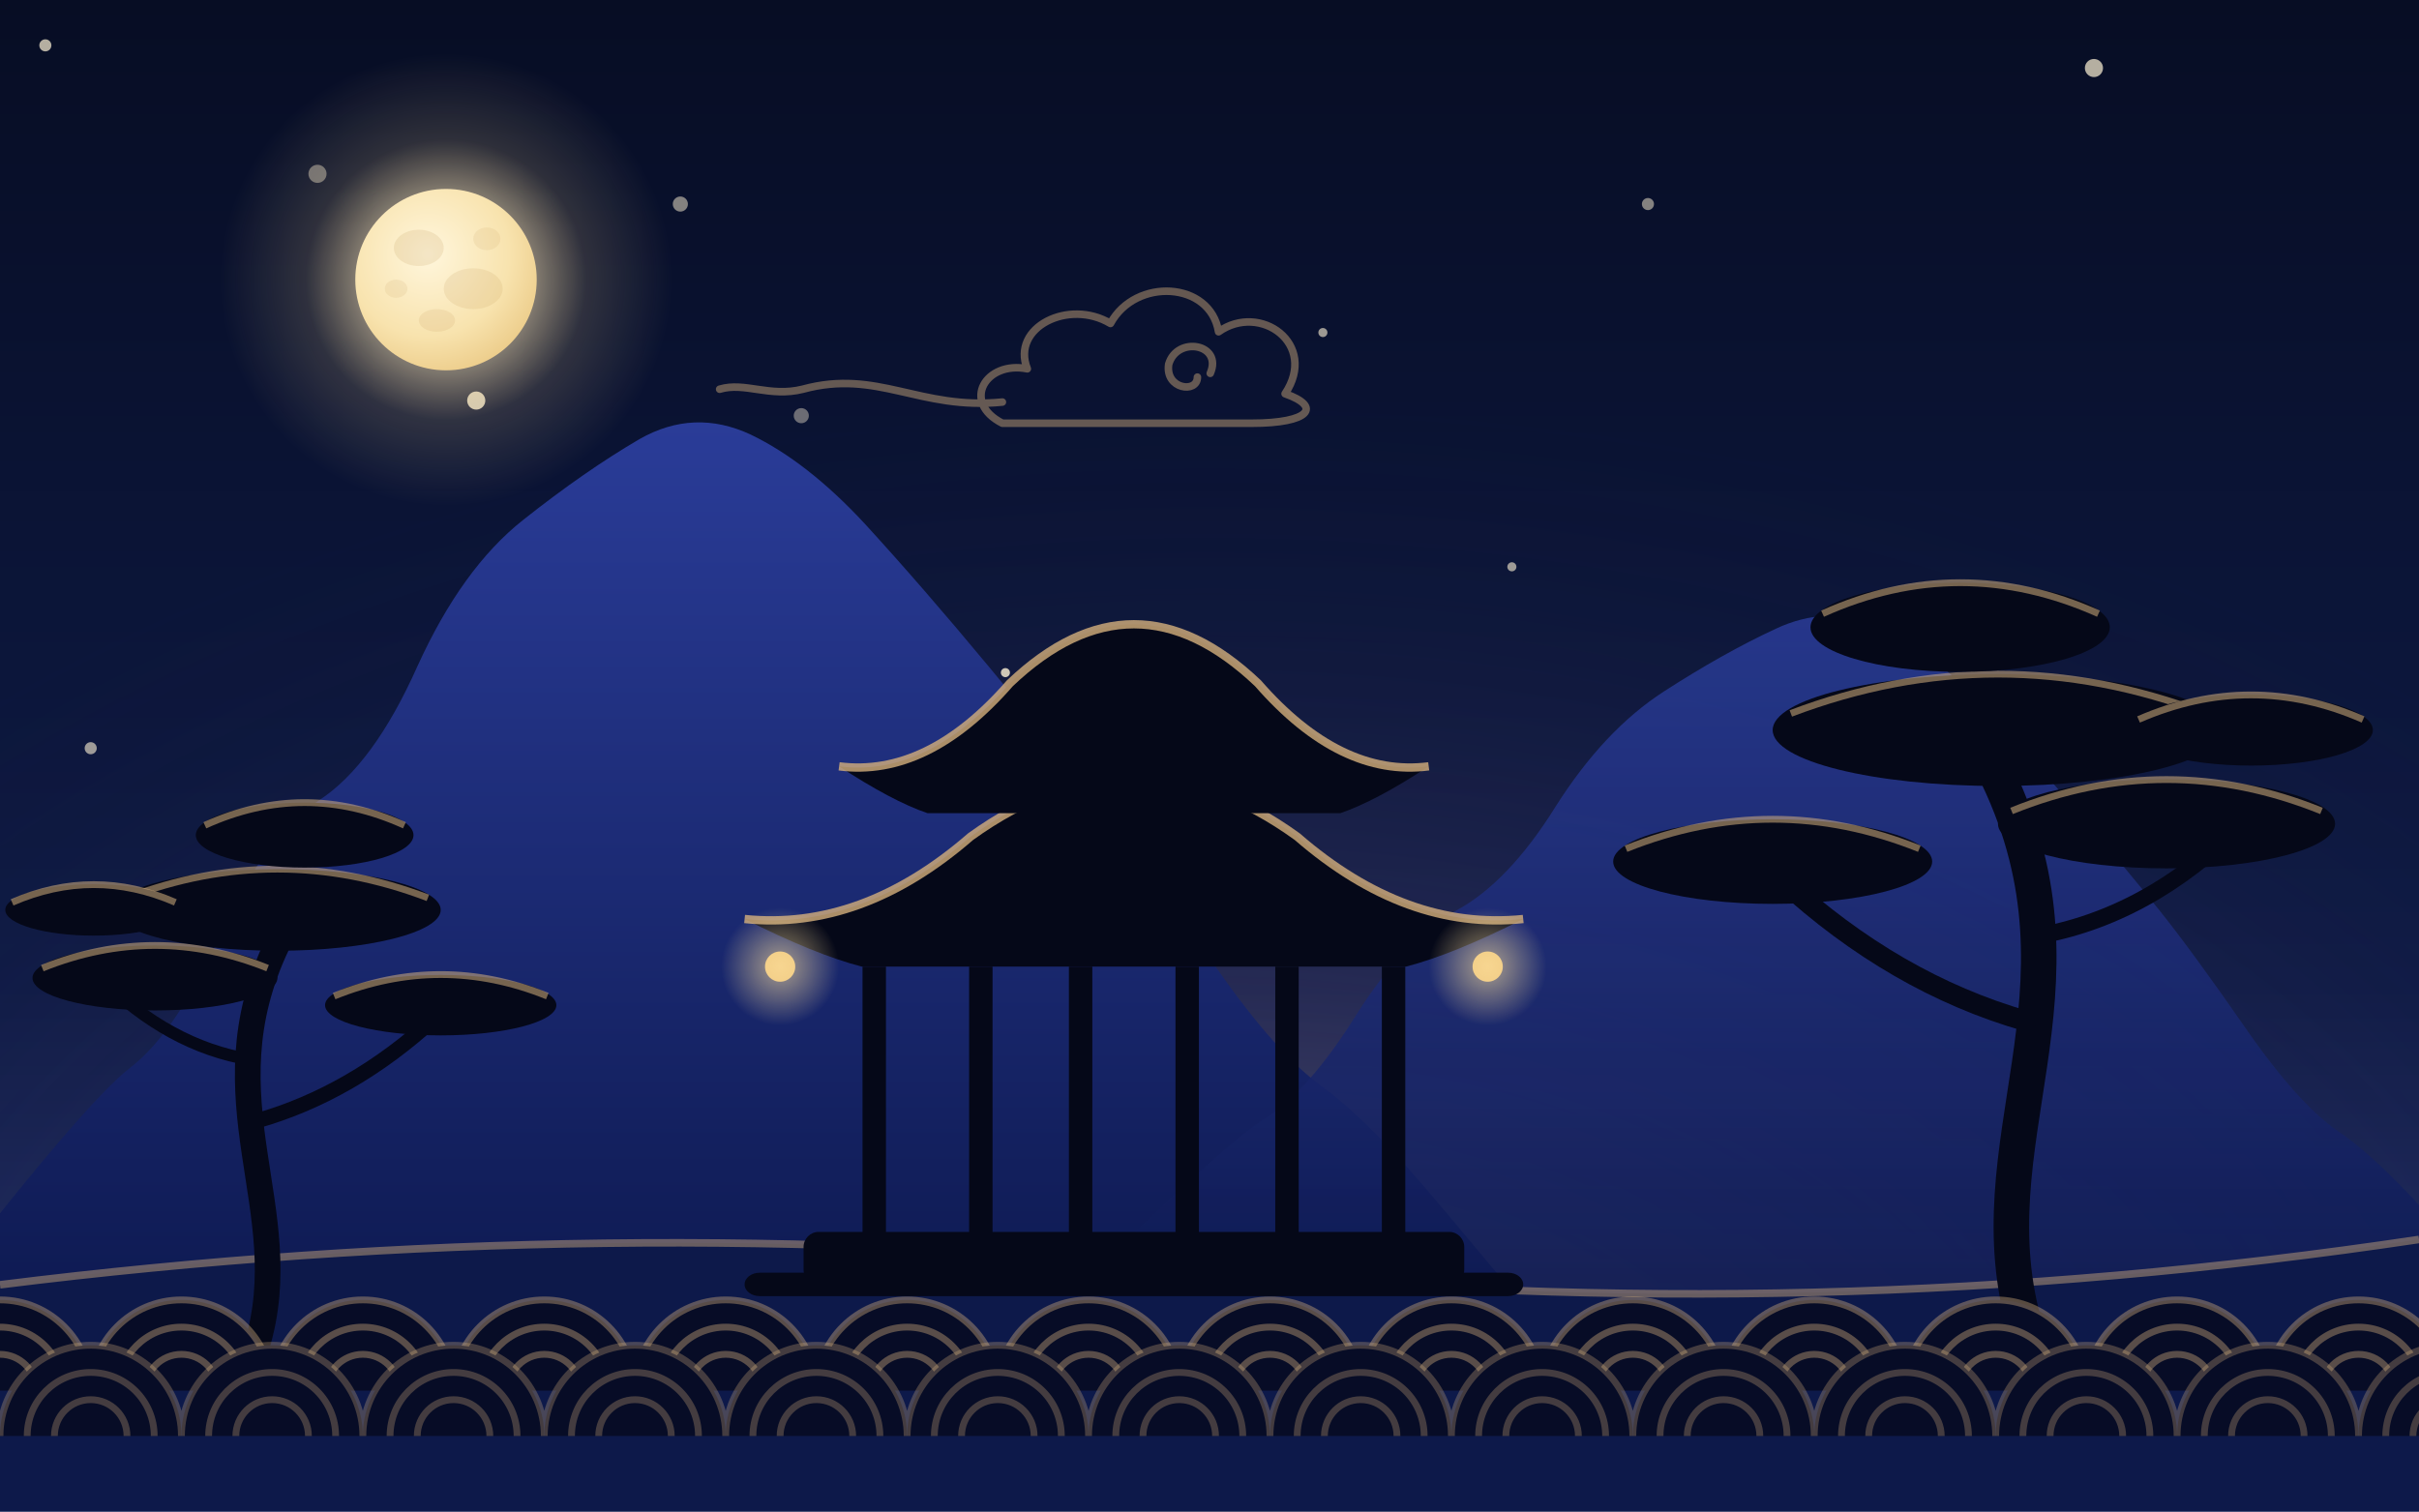
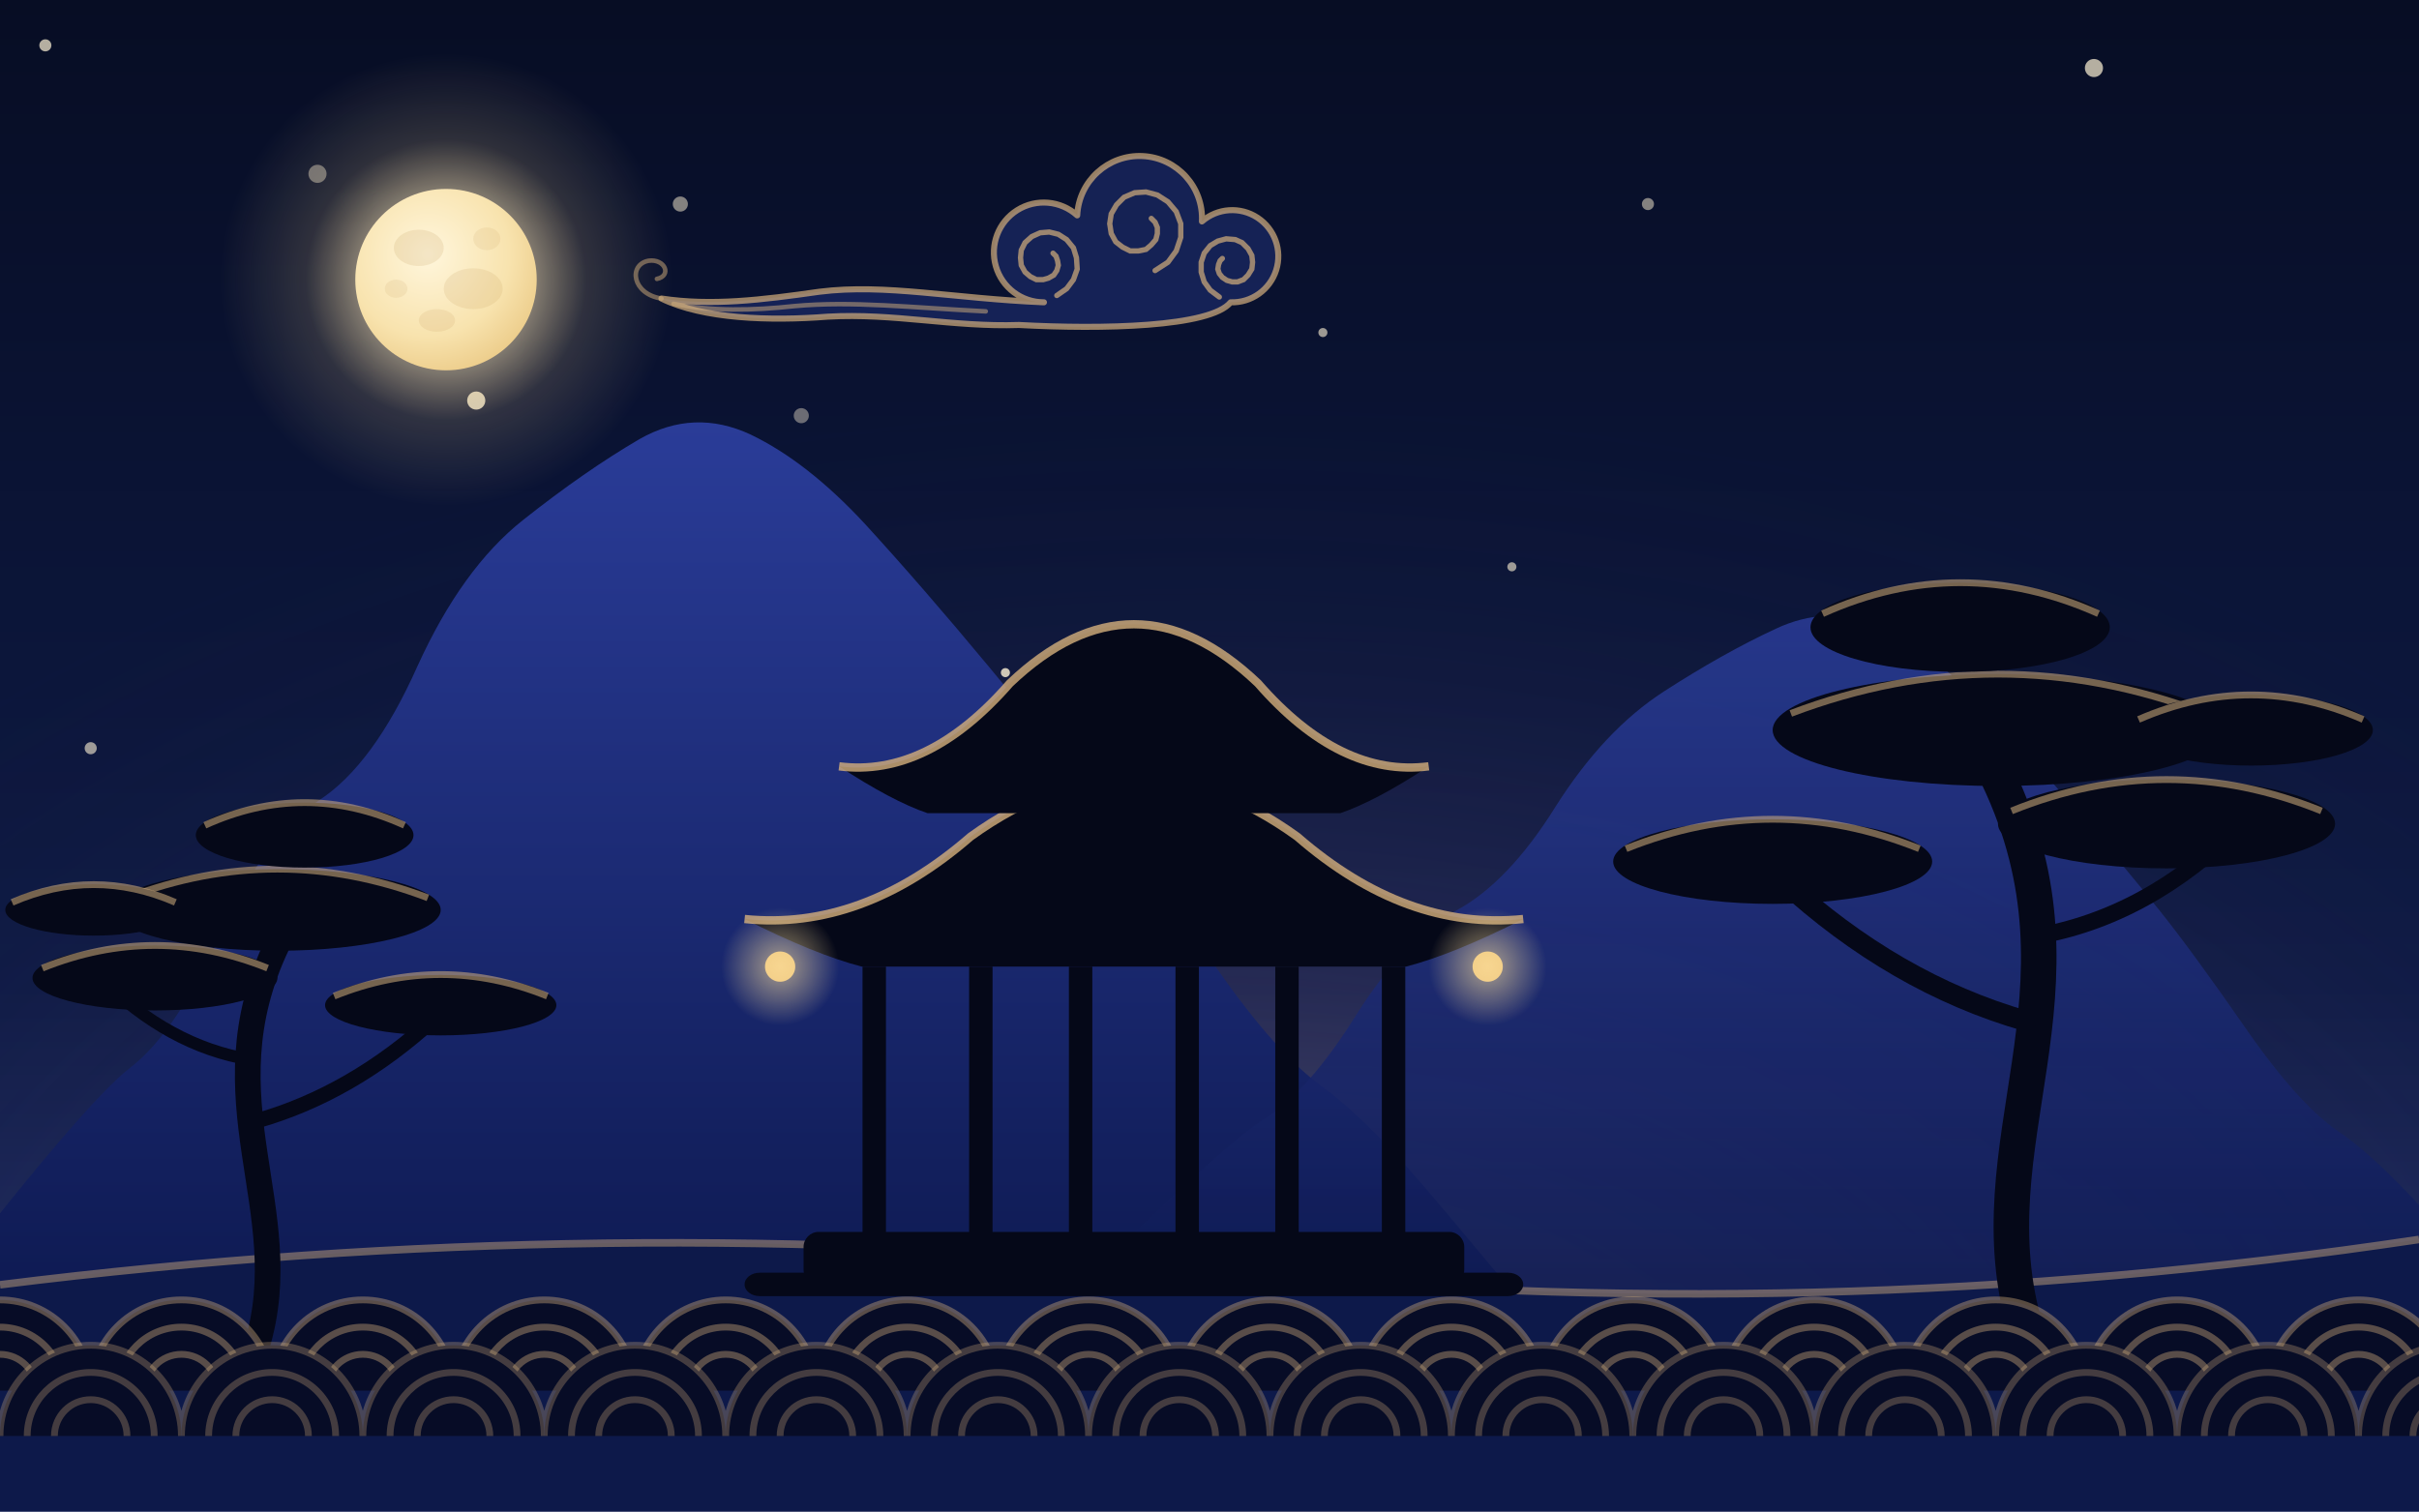
<svg xmlns="http://www.w3.org/2000/svg" viewBox="0 0 320 200">
  <defs>
    <linearGradient id="pk" x1="0" y1="0" x2="0" y2="1">
      <stop offset="0" stop-color="#2A3C98" />
      <stop offset="1" stop-color="#0E1A52" />
    </linearGradient>
    <linearGradient id="gs" x1="0" y1="0" x2="0" y2="1">
      <stop offset="0" stop-color="#E6CDA3" stop-opacity="1" />
      <stop offset="1" stop-color="#D4AF7C" stop-opacity=".12" />
    </linearGradient>
    <radialGradient id="mist">
      <stop offset="0" stop-color="#8FA2F2" stop-opacity=".30" />
      <stop offset="1" stop-color="#8FA2F2" stop-opacity="0" />
    </radialGradient>
    <radialGradient id="glow">
      <stop offset="0" stop-color="#FFE3A0" stop-opacity=".9" />
      <stop offset="1" stop-color="#FFE3A0" stop-opacity="0" />
    </radialGradient>
    <linearGradient id="wn" x1="0" y1="0" x2="0" y2="1">
      <stop offset="0" stop-color="#FFE7AE" />
      <stop offset="1" stop-color="#E2A955" />
    </linearGradient>
    <linearGradient id="sky" x1="0" y1="0" x2="0" y2="1">
      <stop offset="0" stop-color="#070D24" />
      <stop offset=".65" stop-color="#0E1A45" />
      <stop offset="1" stop-color="#22306A" />
    </linearGradient>
    <radialGradient id="hz" cx=".5" cy="1" r=".75">
      <stop offset="0" stop-color="#E6BE82" stop-opacity=".42" />
      <stop offset=".5" stop-color="#8C6E96" stop-opacity=".16" />
      <stop offset="1" stop-color="#0B1535" stop-opacity="0" />
    </radialGradient>
  </defs>
  <rect width="320" height="200" fill="url(#sky)" />
  <rect width="320" height="200" fill="url(#hz)" />
  <circle cx="136" cy="100" r="1" fill="#FFF3D6" opacity="0.7" />
  <circle cx="277" cy="9" r="1.2" fill="#FFF3D6" opacity="0.7" />
  <circle cx="133" cy="89" r="0.6" fill="#FFF3D6" opacity="0.8" />
  <circle cx="63" cy="53" r="1.2" fill="#FFF3D6" opacity="0.8" />
  <circle cx="200" cy="75" r="0.6" fill="#FFF3D6" opacity="0.6" />
  <circle cx="12" cy="99" r="0.8" fill="#FFF3D6" opacity="0.6" />
  <circle cx="99" cy="104" r="1.2" fill="#FFF3D6" opacity="0.4" />
  <circle cx="42" cy="23" r="1.2" fill="#FFF3D6" opacity="0.4" />
  <circle cx="6" cy="6" r="0.8" fill="#FFF3D6" opacity="0.7" />
  <circle cx="90" cy="27" r="1" fill="#FFF3D6" opacity="0.5" />
  <circle cx="107" cy="75" r="0.8" fill="#FFF3D6" opacity="0.4" />
  <circle cx="106" cy="55" r="1" fill="#FFF3D6" opacity="0.4" />
  <circle cx="218" cy="27" r="0.8" fill="#FFF3D6" opacity="0.5" />
  <circle cx="175" cy="44" r="0.6" fill="#FFF3D6" opacity="0.6" />
  <g transform="translate(29 7) scale(0.3)">
    <defs>
      <radialGradient id="h">
        <stop offset=".36" stop-color="#FFE9B8" stop-opacity=".55" />
        <stop offset=".62" stop-color="#F6D892" stop-opacity=".16" />
        <stop offset="1" stop-color="#F6D892" stop-opacity="0" />
      </radialGradient>
      <radialGradient id="m" cx=".4" cy=".36" r=".75">
        <stop offset="0" stop-color="#FFF6DC" />
        <stop offset=".6" stop-color="#F8E3AE" />
        <stop offset="1" stop-color="#E9C680" />
      </radialGradient>
    </defs>
    <circle cx="100" cy="100" r="100" fill="url(#h)" />
    <circle cx="100" cy="100" r="40" fill="url(#m)" />
    <ellipse cx="88" cy="86" rx="11" ry="8" fill="#B98D4A" opacity="0.16" />
    <ellipse cx="112" cy="104" rx="13" ry="9" fill="#B98D4A" opacity="0.14" />
    <ellipse cx="96" cy="118" rx="8" ry="5" fill="#B98D4A" opacity="0.13" />
    <ellipse cx="118" cy="82" rx="6" ry="5" fill="#B98D4A" opacity="0.12" />
    <ellipse cx="78" cy="104" rx="5" ry="4" fill="#B98D4A" opacity="0.12" />
  </g>
-   <path d="M170 52.1C174.4 45.5 166.7 40 161.2 43.9C160.1 37.2 150.2 36.7 146.9 42.8C141.4 39.5 133.7 43.3 135.9 48.8C130.4 47.7 127.1 53.2 132.6 56L165.6 56C173.3 56 174.9 53.8 170 52.1ZM160.1 49.4C161.8 45.5 155.7 44.4 154.6 48.2C154.1 51.5 158.4 52.1 158.4 49.9M132.6 53.2C121.6 54.3 116.1 48.8 106.2 51.5C101.8 52.6 98.5 50.5 95.2 51.5" fill="none" stroke="#D4AF7C" stroke-width="1" stroke-linecap="round" stroke-linejoin="round" opacity="0.45" />
+   <path d="M162.8 40A6.1 6.1 0 1 0 159 29.3A8.2 8.2 0 0 0 142.5 28.5A6.6 6.6 0 1 0 138.1 40C126 39.5 117.2 37.5 108.4 38.6C100.7 39.7 94.1 40.5 87.5 39.5C93 42.2 101.8 42.5 109.5 41.9C118.3 41.4 126 43.3 134.8 43C145.8 43.6 160.1 43.3 162.8 40Z" fill="#22347E" opacity="0.5" />
+   <path d="M162.8 40A6.1 6.1 0 1 0 159 29.3A8.2 8.2 0 0 0 142.5 28.5A6.6 6.6 0 1 0 138.1 40C126 39.5 117.2 37.5 108.4 38.6C100.7 39.7 94.1 40.5 87.5 39.5C93 42.2 101.8 42.5 109.5 41.9C118.3 41.4 126 43.3 134.8 43C145.8 43.6 160.1 43.3 162.8 40Z" fill="none" stroke="#D4AF7C" stroke-width="0.8" stroke-linejoin="round" opacity="0.7" />
+   <path d="M161.3 39.3L160.1 38.4L159.3 37.3L158.9 36L158.9 34.7L159.3 33.5L160.1 32.5L161.1 31.9L162.2 31.6L163.4 31.7L164.3 32.1L165.1 32.9L165.6 33.8L165.7 34.7L165.6 35.6L165.1 36.4L164.5 37L163.7 37.3L163 37.3L162.3 37.1L161.7 36.7L161.3 36.2L161.1 35.6L161.2 35L161.4 34.5L161.7 34.2" fill="none" stroke="#D4AF7C" stroke-width="0.7" stroke-linecap="round" opacity="0.7" />
+   <path d="M152.8 35.8L154.5 34.7L155.6 33.2L156.2 31.4L156.2 29.6L155.6 28L154.5 26.7L153.1 25.8L151.6 25.4L150.1 25.5L148.7 26.1L147.7 27.1L147 28.3L146.8 29.6L147 30.9L147.6 32L148.5 32.7L149.5 33.2L150.6 33.2L151.6 33L152.3 32.4L152.9 31.7L153.1 30.9L153.1 30.1L152.8 29.4L152.3 28.9" fill="none" stroke="#D4AF7C" stroke-width="0.7" stroke-linecap="round" opacity="0.7" />
+   <path d="M139.8 39.1L141.1 38.2L142 37L142.5 35.6L142.4 34.1L142 32.8L141.1 31.7L140 31L138.8 30.7L137.6 30.8L136.5 31.3L135.6 32.1L135.1 33.1L135 34.1L135.1 35.1L135.6 36L136.3 36.6L137.1 37L138 37L138.7 36.8L139.4 36.4L139.8 35.8L140 35.1L139.9 34.5L139.7 33.9L139.3 33.5" fill="none" stroke="#D4AF7C" stroke-width="0.7" stroke-linecap="round" opacity="0.7" />
+   <path d="M130.4 41.2C120.5 40.7 112.8 39.8 105.1 40.5C99.6 41.1 94.1 41.2 89.1 40.2M87.5 39.5C83.6 38.9 83.1 35 85.8 34.5C88 34.2 88.9 36.5 86.9 36.9" fill="none" stroke="#D4AF7C" stroke-width="0.6" stroke-linecap="round" opacity="0.5" />
  <path d="M-9 172Q11.1 146 17.2 141.3Q23.3 136.6 29.2 123.6Q35 110.6 42.2 105.9Q49.4 101.2 55.2 88.2Q61.1 75.2 69.2 68.8Q77.4 62.3 84.6 58.1Q91.8 54 99.3 57.5Q106.8 61.1 114.4 69.3Q122 77.6 130.8 88.2Q139.6 98.8 145.1 105.9Q150.6 113 159.5 126Q168.3 139 174.8 143.7Q181.3 148.4 191.1 160.2L201 172Z" fill="url(#pk)" />
  <path d="M141 172Q161.3 151.8 167.2 148.1Q173.1 144.4 179.4 134.3Q185.8 124.2 192.6 120.5Q199.5 116.8 205.8 106.7Q212.2 96.6 220.1 91.5Q228 86.4 234.9 83.2Q241.7 80 248.2 82.8Q254.7 85.5 260.9 92Q267.2 98.4 274.2 106.7Q281.3 115 285.7 120.5Q290.1 126 297.1 136.1Q304.1 146.2 309.6 149.9Q315 153.6 323 162.8L331 172Z" fill="url(#pk)" opacity=".85" />
  <path d="M0 200V170Q80 160 160 168T320 164V200Z" fill="#0D194A" />
  <path d="M0 170Q80 160 160 168T320 164" fill="none" stroke="#D4AF7C" stroke-width="1" opacity=".45" />
  <path d="M98.5 121.6Q114 123.2 128.4 110.7Q150 95.1 171.6 110.7Q186 123.2 201.5 121.6Q192.2 126.3 186 127.9L114 127.9Q107.8 126.3 98.5 121.6Z" fill="#050818" />
  <path d="M98.5 121.6Q114 123.2 128.4 110.7Q150 95.1 171.6 110.7Q186 123.2 201.5 121.6" fill="none" stroke="#D4AF7C" stroke-width="1.1" opacity=".8" />
  <path d="M111 101.4Q122.7 102.9 133.6 90.4Q150 74.8 166.4 90.4Q177.3 102.9 189 101.4Q182 106 177.3 107.6L122.7 107.6Q118 106 111 101.4Z" fill="#050818" />
  <path d="M111 101.4Q122.7 102.9 133.6 90.4Q150 74.8 166.4 90.4Q177.3 102.9 189 101.4" fill="none" stroke="#D4AF7C" stroke-width="1.1" opacity=".8" />
  <rect x="145.3" y="95.1" width="9.4" height="7.8" fill="#050818" />
  <rect x="114.1" y="127.9" width="3.1" height="35.9" fill="#050818" />
  <rect x="128.2" y="127.9" width="3.1" height="35.9" fill="#050818" />
  <rect x="141.4" y="127.9" width="3.1" height="35.9" fill="#050818" />
  <rect x="155.5" y="127.9" width="3.1" height="35.9" fill="#050818" />
  <rect x="168.7" y="127.9" width="3.1" height="35.9" fill="#050818" />
  <rect x="182.8" y="127.9" width="3.1" height="35.9" fill="#050818" />
  <rect x="106.3" y="163" width="87.4" height="7" rx="2" fill="#050818" />
  <rect x="98.5" y="168.4" width="103" height="3.1" rx="2" fill="#050818" />
  <circle cx="103.2" cy="127.9" r="2" fill="#F3C677" opacity=".95" />
  <circle cx="103.2" cy="127.9" r="7.8" fill="url(#glow)" opacity=".7" />
  <circle cx="196.8" cy="127.9" r="2" fill="#F3C677" opacity=".95" />
  <circle cx="196.8" cy="127.9" r="7.8" fill="url(#glow)" opacity=".7" />
  <path d="M268 176C260.6 151.2 277.9 131.4 264.3 102.8" fill="none" stroke="#050818" stroke-width="4.7" stroke-linecap="round" />
  <path d="M268 135.1Q250.6 130.1 235.8 116.5" fill="none" stroke="#050818" stroke-width="2.7" stroke-linecap="round" />
  <path d="M269.2 123.9Q284.1 121.4 296.5 109" fill="none" stroke="#050818" stroke-width="2.2" stroke-linecap="round" />
  <ellipse cx="264.3" cy="96.6" rx="29.8" ry="7.4" fill="#050818" />
  <path d="M236.9 94.4Q264.3 84 291.7 94.4" fill="none" stroke="#D4AF7C" stroke-width=".9" opacity=".55" />
  <ellipse cx="286.6" cy="109" rx="22.3" ry="5.9" fill="#050818" />
  <path d="M266.1 107.3Q286.6 99 307.1 107.3" fill="none" stroke="#D4AF7C" stroke-width=".9" opacity=".55" />
  <ellipse cx="234.5" cy="114" rx="21.1" ry="5.6" fill="#050818" />
  <path d="M215.1 112.3Q234.5 104.5 253.9 112.3" fill="none" stroke="#D4AF7C" stroke-width=".9" opacity=".55" />
  <ellipse cx="259.3" cy="83" rx="19.8" ry="5.9" fill="#050818" />
  <path d="M241.1 81.2Q259.3 73 277.6 81.2" fill="none" stroke="#D4AF7C" stroke-width=".9" opacity=".55" />
  <ellipse cx="297.8" cy="96.6" rx="16.1" ry="4.7" fill="#050818" />
  <path d="M282.9 95.2Q297.8 88.7 312.6 95.2" fill="none" stroke="#D4AF7C" stroke-width=".9" opacity=".55" />
  <path d="M34 178C39.4 160 26.8 145.6 36.7 124.9" fill="none" stroke="#050818" stroke-width="3.4" stroke-linecap="round" />
  <path d="M34 148.3Q46.6 144.7 57.4 134.8" fill="none" stroke="#050818" stroke-width="2" stroke-linecap="round" />
  <path d="M33.1 140.2Q22.3 138.4 13.3 129.4" fill="none" stroke="#050818" stroke-width="1.6" stroke-linecap="round" />
  <ellipse cx="36.7" cy="120.4" rx="21.6" ry="5.4" fill="#050818" />
  <path d="M16.8 118.8Q36.7 111.2 56.6 118.8" fill="none" stroke="#D4AF7C" stroke-width=".9" opacity=".55" />
  <ellipse cx="20.5" cy="129.4" rx="16.2" ry="4.3" fill="#050818" />
  <path d="M5.6 128.1Q20.5 122.1 35.4 128.1" fill="none" stroke="#D4AF7C" stroke-width=".9" opacity=".55" />
  <ellipse cx="58.3" cy="133" rx="15.3" ry="4" fill="#050818" />
  <path d="M44.2 131.8Q58.3 126.1 72.4 131.8" fill="none" stroke="#D4AF7C" stroke-width=".9" opacity=".55" />
  <ellipse cx="40.3" cy="110.5" rx="14.4" ry="4.3" fill="#050818" />
  <path d="M27.1 109.2Q40.3 103.2 53.5 109.2" fill="none" stroke="#D4AF7C" stroke-width=".9" opacity=".55" />
  <ellipse cx="12.4" cy="120.4" rx="11.7" ry="3.4" fill="#050818" />
  <path d="M1.6 119.4Q12.4 114.7 23.2 119.4" fill="none" stroke="#D4AF7C" stroke-width=".9" opacity=".55" />
  <path d="M-36 184A12 12 0 0 1 -12 184Z" fill="#070C26" />
  <path d="M-12 184A12 12 0 0 1 12 184Z" fill="#070C26" />
  <path d="M12 184A12 12 0 0 1 36 184Z" fill="#070C26" />
  <path d="M36 184A12 12 0 0 1 60 184Z" fill="#070C26" />
  <path d="M60 184A12 12 0 0 1 84 184Z" fill="#070C26" />
  <path d="M84 184A12 12 0 0 1 108 184Z" fill="#070C26" />
  <path d="M108 184A12 12 0 0 1 132 184Z" fill="#070C26" />
  <path d="M132 184A12 12 0 0 1 156 184Z" fill="#070C26" />
  <path d="M156 184A12 12 0 0 1 180 184Z" fill="#070C26" />
  <path d="M180 184A12 12 0 0 1 204 184Z" fill="#070C26" />
  <path d="M204 184A12 12 0 0 1 228 184Z" fill="#070C26" />
  <path d="M228 184A12 12 0 0 1 252 184Z" fill="#070C26" />
  <path d="M252 184A12 12 0 0 1 276 184Z" fill="#070C26" />
  <path d="M276 184A12 12 0 0 1 300 184Z" fill="#070C26" />
  <path d="M300 184A12 12 0 0 1 324 184Z" fill="#070C26" />
  <path d="M324 184A12 12 0 0 1 348 184Z" fill="#070C26" />
  <path d="M348 184A12 12 0 0 1 372 184Z" fill="#070C26" />
  <path d="M372 184A12 12 0 0 1 396 184Z" fill="#070C26" />
  <path d="M396 184A12 12 0 0 1 420 184Z" fill="#070C26" />
  <path d="M420 184A12 12 0 0 1 444 184Z" fill="#070C26" />
  <path d="M444 184A12 12 0 0 1 468 184Z" fill="#070C26" />
  <path d="M468 184A12 12 0 0 1 492 184Z" fill="#070C26" />
  <path d="M492 184A12 12 0 0 1 516 184Z" fill="#070C26" />
  <path d="M516 184A12 12 0 0 1 540 184Z" fill="#070C26" />
  <path d="M540 184A12 12 0 0 1 564 184Z" fill="#070C26" />
  <path d="M564 184A12 12 0 0 1 588 184Z" fill="#070C26" />
  <path d="M588 184A12 12 0 0 1 612 184Z" fill="#070C26" />
  <path d="M612 184A12 12 0 0 1 636 184Z" fill="#070C26" />
  <path d="M636 184A12 12 0 0 1 660 184Z" fill="#070C26" />
  <path d="M660 184A12 12 0 0 1 684 184Z" fill="#070C26" />
  <path d="M684 184A12 12 0 0 1 708 184Z" fill="#070C26" />
  <path d="M708 184A12 12 0 0 1 732 184Z" fill="#070C26" />
  <path d="M732 184A12 12 0 0 1 756 184Z" fill="#070C26" />
  <path d="M756 184A12 12 0 0 1 780 184Z" fill="#070C26" />
  <path d="M780 184A12 12 0 0 1 804 184Z" fill="#070C26" />
  <path d="M804 184A12 12 0 0 1 828 184Z" fill="#070C26" />
  <path d="M828 184A12 12 0 0 1 852 184Z" fill="#070C26" />
  <path d="M852 184A12 12 0 0 1 876 184Z" fill="#070C26" />
  <path d="M876 184A12 12 0 0 1 900 184Z" fill="#070C26" />
  <path d="M900 184A12 12 0 0 1 924 184Z" fill="#070C26" />
  <path d="M924 184A12 12 0 0 1 948 184Z" fill="#070C26" />
  <path d="M948 184A12 12 0 0 1 972 184Z" fill="#070C26" />
  <path d="M972 184A12 12 0 0 1 996 184Z" fill="#070C26" />
  <path d="M996 184A12 12 0 0 1 1020 184Z" fill="#070C26" />
  <path d="M1020 184A12 12 0 0 1 1044 184Z" fill="#070C26" />
  <path d="M1044 184A12 12 0 0 1 1068 184Z" fill="#070C26" />
  <path d="M1068 184A12 12 0 0 1 1092 184Z" fill="#070C26" />
  <path d="M1092 184A12 12 0 0 1 1116 184Z" fill="#070C26" />
  <path d="M1116 184A12 12 0 0 1 1140 184Z" fill="#070C26" />
  <path d="M1140 184A12 12 0 0 1 1164 184Z" fill="#070C26" />
  <path d="M1164 184A12 12 0 0 1 1188 184Z" fill="#070C26" />
  <path d="M1188 184A12 12 0 0 1 1212 184Z" fill="#070C26" />
  <path d="M1212 184A12 12 0 0 1 1236 184Z" fill="#070C26" />
  <path d="M1236 184A12 12 0 0 1 1260 184Z" fill="#070C26" />
  <path d="M1260 184A12 12 0 0 1 1284 184Z" fill="#070C26" />
  <path d="M1284 184A12 12 0 0 1 1308 184Z" fill="#070C26" />
  <path d="M1308 184A12 12 0 0 1 1332 184Z" fill="#070C26" />
  <path d="M1332 184A12 12 0 0 1 1356 184Z" fill="#070C26" />
  <path d="M1356 184A12 12 0 0 1 1380 184Z" fill="#070C26" />
  <path d="M1380 184A12 12 0 0 1 1404 184Z" fill="#070C26" />
  <path d="M1404 184A12 12 0 0 1 1428 184Z" fill="#070C26" />
  <path d="M1428 184A12 12 0 0 1 1452 184Z" fill="#070C26" />
  <path d="M1452 184A12 12 0 0 1 1476 184Z" fill="#070C26" />
  <path d="M1476 184A12 12 0 0 1 1500 184Z" fill="#070C26" />
  <path d="M1500 184A12 12 0 0 1 1524 184Z" fill="#070C26" />
  <path d="M1524 184A12 12 0 0 1 1548 184Z" fill="#070C26" />
  <path d="M1548 184A12 12 0 0 1 1572 184Z" fill="#070C26" />
  <path d="M1572 184A12 12 0 0 1 1596 184Z" fill="#070C26" />
  <path d="M1596 184A12 12 0 0 1 1620 184Z" fill="#070C26" />
  <path d="M1620 184A12 12 0 0 1 1644 184Z" fill="#070C26" />
  <path d="M1644 184A12 12 0 0 1 1668 184Z" fill="#070C26" />
  <path d="M1668 184A12 12 0 0 1 1692 184Z" fill="#070C26" />
  <path d="M-36 184A12 12 0 0 1 -12 184M-32.4 184A8.4 8.4 0 0 1 -15.6 184M-28.8 184A4.8 4.8 0 0 1 -19.2 184M-12 184A12 12 0 0 1 12 184M-8.4 184A8.4 8.4 0 0 1 8.4 184M-4.8 184A4.8 4.8 0 0 1 4.8 184M12 184A12 12 0 0 1 36 184M15.6 184A8.4 8.4 0 0 1 32.4 184M19.2 184A4.8 4.8 0 0 1 28.8 184M36 184A12 12 0 0 1 60 184M39.6 184A8.4 8.4 0 0 1 56.4 184M43.2 184A4.8 4.8 0 0 1 52.8 184M60 184A12 12 0 0 1 84 184M63.6 184A8.4 8.4 0 0 1 80.4 184M67.2 184A4.8 4.8 0 0 1 76.8 184M84 184A12 12 0 0 1 108 184M87.6 184A8.4 8.4 0 0 1 104.4 184M91.2 184A4.8 4.8 0 0 1 100.8 184M108 184A12 12 0 0 1 132 184M111.6 184A8.4 8.4 0 0 1 128.4 184M115.2 184A4.8 4.8 0 0 1 124.8 184M132 184A12 12 0 0 1 156 184M135.6 184A8.4 8.4 0 0 1 152.4 184M139.2 184A4.8 4.8 0 0 1 148.8 184M156 184A12 12 0 0 1 180 184M159.6 184A8.4 8.4 0 0 1 176.4 184M163.2 184A4.8 4.8 0 0 1 172.8 184M180 184A12 12 0 0 1 204 184M183.6 184A8.4 8.4 0 0 1 200.4 184M187.2 184A4.8 4.8 0 0 1 196.8 184M204 184A12 12 0 0 1 228 184M207.6 184A8.4 8.4 0 0 1 224.4 184M211.2 184A4.8 4.8 0 0 1 220.8 184M228 184A12 12 0 0 1 252 184M231.6 184A8.4 8.4 0 0 1 248.4 184M235.2 184A4.8 4.8 0 0 1 244.8 184M252 184A12 12 0 0 1 276 184M255.6 184A8.4 8.4 0 0 1 272.4 184M259.2 184A4.8 4.8 0 0 1 268.8 184M276 184A12 12 0 0 1 300 184M279.6 184A8.4 8.4 0 0 1 296.4 184M283.2 184A4.8 4.8 0 0 1 292.8 184M300 184A12 12 0 0 1 324 184M303.6 184A8.4 8.4 0 0 1 320.4 184M307.2 184A4.8 4.8 0 0 1 316.8 184M324 184A12 12 0 0 1 348 184M327.6 184A8.4 8.4 0 0 1 344.4 184M331.2 184A4.8 4.8 0 0 1 340.8 184M348 184A12 12 0 0 1 372 184M351.6 184A8.4 8.4 0 0 1 368.4 184M355.2 184A4.8 4.8 0 0 1 364.8 184M372 184A12 12 0 0 1 396 184M375.6 184A8.4 8.4 0 0 1 392.4 184M379.2 184A4.8 4.8 0 0 1 388.8 184M396 184A12 12 0 0 1 420 184M399.6 184A8.4 8.4 0 0 1 416.4 184M403.2 184A4.8 4.8 0 0 1 412.8 184M420 184A12 12 0 0 1 444 184M423.6 184A8.4 8.4 0 0 1 440.4 184M427.2 184A4.8 4.8 0 0 1 436.8 184M444 184A12 12 0 0 1 468 184M447.6 184A8.4 8.4 0 0 1 464.4 184M451.2 184A4.8 4.8 0 0 1 460.8 184M468 184A12 12 0 0 1 492 184M471.6 184A8.4 8.4 0 0 1 488.4 184M475.2 184A4.8 4.8 0 0 1 484.8 184M492 184A12 12 0 0 1 516 184M495.6 184A8.4 8.4 0 0 1 512.4 184M499.2 184A4.8 4.8 0 0 1 508.8 184M516 184A12 12 0 0 1 540 184M519.6 184A8.4 8.4 0 0 1 536.4 184M523.2 184A4.8 4.8 0 0 1 532.8 184M540 184A12 12 0 0 1 564 184M543.6 184A8.4 8.4 0 0 1 560.4 184M547.2 184A4.8 4.8 0 0 1 556.8 184M564 184A12 12 0 0 1 588 184M567.6 184A8.4 8.4 0 0 1 584.4 184M571.2 184A4.8 4.8 0 0 1 580.8 184M588 184A12 12 0 0 1 612 184M591.6 184A8.4 8.4 0 0 1 608.4 184M595.2 184A4.8 4.8 0 0 1 604.8 184M612 184A12 12 0 0 1 636 184M615.6 184A8.4 8.4 0 0 1 632.4 184M619.2 184A4.8 4.8 0 0 1 628.8 184M636 184A12 12 0 0 1 660 184M639.6 184A8.4 8.4 0 0 1 656.4 184M643.2 184A4.8 4.8 0 0 1 652.8 184M660 184A12 12 0 0 1 684 184M663.6 184A8.4 8.4 0 0 1 680.4 184M667.2 184A4.8 4.8 0 0 1 676.8 184M684 184A12 12 0 0 1 708 184M687.6 184A8.4 8.4 0 0 1 704.4 184M691.2 184A4.8 4.8 0 0 1 700.8 184M708 184A12 12 0 0 1 732 184M711.6 184A8.4 8.4 0 0 1 728.4 184M715.2 184A4.8 4.8 0 0 1 724.8 184M732 184A12 12 0 0 1 756 184M735.6 184A8.4 8.4 0 0 1 752.4 184M739.2 184A4.8 4.8 0 0 1 748.8 184M756 184A12 12 0 0 1 780 184M759.6 184A8.4 8.4 0 0 1 776.4 184M763.2 184A4.8 4.8 0 0 1 772.8 184M780 184A12 12 0 0 1 804 184M783.6 184A8.4 8.4 0 0 1 800.4 184M787.2 184A4.8 4.8 0 0 1 796.8 184M804 184A12 12 0 0 1 828 184M807.6 184A8.4 8.4 0 0 1 824.4 184M811.2 184A4.8 4.8 0 0 1 820.8 184M828 184A12 12 0 0 1 852 184M831.6 184A8.4 8.4 0 0 1 848.4 184M835.2 184A4.8 4.8 0 0 1 844.8 184M852 184A12 12 0 0 1 876 184M855.6 184A8.4 8.4 0 0 1 872.4 184M859.2 184A4.8 4.8 0 0 1 868.8 184M876 184A12 12 0 0 1 900 184M879.6 184A8.4 8.4 0 0 1 896.4 184M883.2 184A4.8 4.8 0 0 1 892.8 184M900 184A12 12 0 0 1 924 184M903.6 184A8.4 8.4 0 0 1 920.4 184M907.2 184A4.8 4.8 0 0 1 916.8 184M924 184A12 12 0 0 1 948 184M927.6 184A8.4 8.4 0 0 1 944.4 184M931.2 184A4.8 4.8 0 0 1 940.8 184M948 184A12 12 0 0 1 972 184M951.6 184A8.4 8.4 0 0 1 968.4 184M955.2 184A4.8 4.8 0 0 1 964.8 184M972 184A12 12 0 0 1 996 184M975.6 184A8.4 8.4 0 0 1 992.4 184M979.2 184A4.8 4.8 0 0 1 988.8 184M996 184A12 12 0 0 1 1020 184M999.6 184A8.4 8.4 0 0 1 1016.4 184M1003.2 184A4.8 4.8 0 0 1 1012.8 184M1020 184A12 12 0 0 1 1044 184M1023.6 184A8.4 8.4 0 0 1 1040.4 184M1027.2 184A4.8 4.8 0 0 1 1036.8 184M1044 184A12 12 0 0 1 1068 184M1047.6 184A8.4 8.4 0 0 1 1064.4 184M1051.2 184A4.8 4.8 0 0 1 1060.8 184M1068 184A12 12 0 0 1 1092 184M1071.6 184A8.4 8.4 0 0 1 1088.4 184M1075.2 184A4.8 4.8 0 0 1 1084.8 184M1092 184A12 12 0 0 1 1116 184M1095.6 184A8.4 8.4 0 0 1 1112.4 184M1099.2 184A4.8 4.8 0 0 1 1108.8 184M1116 184A12 12 0 0 1 1140 184M1119.6 184A8.4 8.4 0 0 1 1136.4 184M1123.2 184A4.8 4.8 0 0 1 1132.8 184M1140 184A12 12 0 0 1 1164 184M1143.6 184A8.4 8.4 0 0 1 1160.4 184M1147.2 184A4.8 4.8 0 0 1 1156.8 184M1164 184A12 12 0 0 1 1188 184M1167.6 184A8.4 8.4 0 0 1 1184.4 184M1171.2 184A4.8 4.8 0 0 1 1180.8 184M1188 184A12 12 0 0 1 1212 184M1191.6 184A8.4 8.4 0 0 1 1208.4 184M1195.2 184A4.8 4.8 0 0 1 1204.8 184M1212 184A12 12 0 0 1 1236 184M1215.6 184A8.4 8.4 0 0 1 1232.4 184M1219.2 184A4.8 4.8 0 0 1 1228.8 184M1236 184A12 12 0 0 1 1260 184M1239.6 184A8.4 8.4 0 0 1 1256.4 184M1243.2 184A4.8 4.8 0 0 1 1252.8 184M1260 184A12 12 0 0 1 1284 184M1263.6 184A8.4 8.4 0 0 1 1280.4 184M1267.2 184A4.8 4.8 0 0 1 1276.8 184M1284 184A12 12 0 0 1 1308 184M1287.6 184A8.4 8.4 0 0 1 1304.4 184M1291.2 184A4.8 4.8 0 0 1 1300.8 184M1308 184A12 12 0 0 1 1332 184M1311.6 184A8.4 8.4 0 0 1 1328.4 184M1315.2 184A4.8 4.8 0 0 1 1324.8 184M1332 184A12 12 0 0 1 1356 184M1335.6 184A8.4 8.4 0 0 1 1352.4 184M1339.2 184A4.8 4.8 0 0 1 1348.8 184M1356 184A12 12 0 0 1 1380 184M1359.6 184A8.4 8.4 0 0 1 1376.4 184M1363.2 184A4.8 4.8 0 0 1 1372.8 184M1380 184A12 12 0 0 1 1404 184M1383.6 184A8.4 8.4 0 0 1 1400.4 184M1387.2 184A4.8 4.8 0 0 1 1396.8 184M1404 184A12 12 0 0 1 1428 184M1407.6 184A8.4 8.4 0 0 1 1424.4 184M1411.2 184A4.8 4.8 0 0 1 1420.8 184M1428 184A12 12 0 0 1 1452 184M1431.6 184A8.4 8.4 0 0 1 1448.4 184M1435.2 184A4.8 4.8 0 0 1 1444.8 184M1452 184A12 12 0 0 1 1476 184M1455.6 184A8.4 8.4 0 0 1 1472.4 184M1459.2 184A4.8 4.8 0 0 1 1468.8 184M1476 184A12 12 0 0 1 1500 184M1479.6 184A8.4 8.4 0 0 1 1496.4 184M1483.2 184A4.8 4.8 0 0 1 1492.8 184M1500 184A12 12 0 0 1 1524 184M1503.6 184A8.4 8.4 0 0 1 1520.4 184M1507.2 184A4.8 4.8 0 0 1 1516.8 184M1524 184A12 12 0 0 1 1548 184M1527.6 184A8.4 8.4 0 0 1 1544.4 184M1531.2 184A4.8 4.8 0 0 1 1540.8 184M1548 184A12 12 0 0 1 1572 184M1551.6 184A8.4 8.4 0 0 1 1568.4 184M1555.2 184A4.8 4.8 0 0 1 1564.8 184M1572 184A12 12 0 0 1 1596 184M1575.6 184A8.4 8.4 0 0 1 1592.4 184M1579.2 184A4.8 4.8 0 0 1 1588.8 184M1596 184A12 12 0 0 1 1620 184M1599.6 184A8.4 8.4 0 0 1 1616.4 184M1603.2 184A4.8 4.8 0 0 1 1612.8 184M1620 184A12 12 0 0 1 1644 184M1623.6 184A8.4 8.4 0 0 1 1640.4 184M1627.2 184A4.8 4.8 0 0 1 1636.8 184M1644 184A12 12 0 0 1 1668 184M1647.6 184A8.4 8.4 0 0 1 1664.4 184M1651.2 184A4.8 4.8 0 0 1 1660.8 184M1668 184A12 12 0 0 1 1692 184M1671.6 184A8.4 8.4 0 0 1 1688.4 184M1675.2 184A4.8 4.8 0 0 1 1684.8 184" fill="none" stroke="#D4AF7C" stroke-width=".9" opacity="0.4" />
  <path d="M-24 190A12 12 0 0 1 0 190Z" fill="#070C26" />
  <path d="M0 190A12 12 0 0 1 24 190Z" fill="#070C26" />
  <path d="M24 190A12 12 0 0 1 48 190Z" fill="#070C26" />
  <path d="M48 190A12 12 0 0 1 72 190Z" fill="#070C26" />
  <path d="M72 190A12 12 0 0 1 96 190Z" fill="#070C26" />
  <path d="M96 190A12 12 0 0 1 120 190Z" fill="#070C26" />
  <path d="M120 190A12 12 0 0 1 144 190Z" fill="#070C26" />
  <path d="M144 190A12 12 0 0 1 168 190Z" fill="#070C26" />
  <path d="M168 190A12 12 0 0 1 192 190Z" fill="#070C26" />
  <path d="M192 190A12 12 0 0 1 216 190Z" fill="#070C26" />
  <path d="M216 190A12 12 0 0 1 240 190Z" fill="#070C26" />
  <path d="M240 190A12 12 0 0 1 264 190Z" fill="#070C26" />
  <path d="M264 190A12 12 0 0 1 288 190Z" fill="#070C26" />
  <path d="M288 190A12 12 0 0 1 312 190Z" fill="#070C26" />
  <path d="M312 190A12 12 0 0 1 336 190Z" fill="#070C26" />
  <path d="M336 190A12 12 0 0 1 360 190Z" fill="#070C26" />
  <path d="M360 190A12 12 0 0 1 384 190Z" fill="#070C26" />
  <path d="M384 190A12 12 0 0 1 408 190Z" fill="#070C26" />
  <path d="M408 190A12 12 0 0 1 432 190Z" fill="#070C26" />
  <path d="M432 190A12 12 0 0 1 456 190Z" fill="#070C26" />
  <path d="M456 190A12 12 0 0 1 480 190Z" fill="#070C26" />
  <path d="M480 190A12 12 0 0 1 504 190Z" fill="#070C26" />
  <path d="M504 190A12 12 0 0 1 528 190Z" fill="#070C26" />
  <path d="M528 190A12 12 0 0 1 552 190Z" fill="#070C26" />
  <path d="M552 190A12 12 0 0 1 576 190Z" fill="#070C26" />
  <path d="M576 190A12 12 0 0 1 600 190Z" fill="#070C26" />
  <path d="M600 190A12 12 0 0 1 624 190Z" fill="#070C26" />
  <path d="M624 190A12 12 0 0 1 648 190Z" fill="#070C26" />
  <path d="M648 190A12 12 0 0 1 672 190Z" fill="#070C26" />
  <path d="M672 190A12 12 0 0 1 696 190Z" fill="#070C26" />
  <path d="M696 190A12 12 0 0 1 720 190Z" fill="#070C26" />
  <path d="M720 190A12 12 0 0 1 744 190Z" fill="#070C26" />
  <path d="M744 190A12 12 0 0 1 768 190Z" fill="#070C26" />
  <path d="M768 190A12 12 0 0 1 792 190Z" fill="#070C26" />
  <path d="M792 190A12 12 0 0 1 816 190Z" fill="#070C26" />
  <path d="M816 190A12 12 0 0 1 840 190Z" fill="#070C26" />
  <path d="M840 190A12 12 0 0 1 864 190Z" fill="#070C26" />
  <path d="M864 190A12 12 0 0 1 888 190Z" fill="#070C26" />
  <path d="M888 190A12 12 0 0 1 912 190Z" fill="#070C26" />
  <path d="M912 190A12 12 0 0 1 936 190Z" fill="#070C26" />
  <path d="M936 190A12 12 0 0 1 960 190Z" fill="#070C26" />
  <path d="M960 190A12 12 0 0 1 984 190Z" fill="#070C26" />
  <path d="M984 190A12 12 0 0 1 1008 190Z" fill="#070C26" />
  <path d="M1008 190A12 12 0 0 1 1032 190Z" fill="#070C26" />
  <path d="M1032 190A12 12 0 0 1 1056 190Z" fill="#070C26" />
  <path d="M1056 190A12 12 0 0 1 1080 190Z" fill="#070C26" />
  <path d="M1080 190A12 12 0 0 1 1104 190Z" fill="#070C26" />
  <path d="M1104 190A12 12 0 0 1 1128 190Z" fill="#070C26" />
  <path d="M1128 190A12 12 0 0 1 1152 190Z" fill="#070C26" />
  <path d="M1152 190A12 12 0 0 1 1176 190Z" fill="#070C26" />
  <path d="M1176 190A12 12 0 0 1 1200 190Z" fill="#070C26" />
  <path d="M1200 190A12 12 0 0 1 1224 190Z" fill="#070C26" />
  <path d="M1224 190A12 12 0 0 1 1248 190Z" fill="#070C26" />
  <path d="M1248 190A12 12 0 0 1 1272 190Z" fill="#070C26" />
  <path d="M1272 190A12 12 0 0 1 1296 190Z" fill="#070C26" />
  <path d="M1296 190A12 12 0 0 1 1320 190Z" fill="#070C26" />
  <path d="M1320 190A12 12 0 0 1 1344 190Z" fill="#070C26" />
  <path d="M1344 190A12 12 0 0 1 1368 190Z" fill="#070C26" />
  <path d="M1368 190A12 12 0 0 1 1392 190Z" fill="#070C26" />
  <path d="M1392 190A12 12 0 0 1 1416 190Z" fill="#070C26" />
  <path d="M1416 190A12 12 0 0 1 1440 190Z" fill="#070C26" />
  <path d="M1440 190A12 12 0 0 1 1464 190Z" fill="#070C26" />
  <path d="M1464 190A12 12 0 0 1 1488 190Z" fill="#070C26" />
  <path d="M1488 190A12 12 0 0 1 1512 190Z" fill="#070C26" />
  <path d="M1512 190A12 12 0 0 1 1536 190Z" fill="#070C26" />
  <path d="M1536 190A12 12 0 0 1 1560 190Z" fill="#070C26" />
  <path d="M1560 190A12 12 0 0 1 1584 190Z" fill="#070C26" />
  <path d="M1584 190A12 12 0 0 1 1608 190Z" fill="#070C26" />
  <path d="M1608 190A12 12 0 0 1 1632 190Z" fill="#070C26" />
  <path d="M1632 190A12 12 0 0 1 1656 190Z" fill="#070C26" />
  <path d="M1656 190A12 12 0 0 1 1680 190Z" fill="#070C26" />
  <path d="M1680 190A12 12 0 0 1 1704 190Z" fill="#070C26" />
  <path d="M-24 190A12 12 0 0 1 0 190M-20.4 190A8.4 8.4 0 0 1 -3.6 190M-16.8 190A4.8 4.8 0 0 1 -7.2 190M0 190A12 12 0 0 1 24 190M3.6 190A8.4 8.4 0 0 1 20.4 190M7.2 190A4.8 4.8 0 0 1 16.8 190M24 190A12 12 0 0 1 48 190M27.6 190A8.4 8.4 0 0 1 44.4 190M31.2 190A4.8 4.8 0 0 1 40.8 190M48 190A12 12 0 0 1 72 190M51.6 190A8.4 8.4 0 0 1 68.4 190M55.2 190A4.8 4.8 0 0 1 64.8 190M72 190A12 12 0 0 1 96 190M75.6 190A8.4 8.4 0 0 1 92.4 190M79.2 190A4.8 4.8 0 0 1 88.8 190M96 190A12 12 0 0 1 120 190M99.6 190A8.4 8.4 0 0 1 116.4 190M103.2 190A4.8 4.8 0 0 1 112.8 190M120 190A12 12 0 0 1 144 190M123.6 190A8.4 8.4 0 0 1 140.4 190M127.2 190A4.8 4.8 0 0 1 136.8 190M144 190A12 12 0 0 1 168 190M147.6 190A8.4 8.4 0 0 1 164.4 190M151.2 190A4.8 4.8 0 0 1 160.8 190M168 190A12 12 0 0 1 192 190M171.6 190A8.4 8.4 0 0 1 188.4 190M175.2 190A4.8 4.8 0 0 1 184.8 190M192 190A12 12 0 0 1 216 190M195.6 190A8.4 8.4 0 0 1 212.4 190M199.2 190A4.8 4.8 0 0 1 208.8 190M216 190A12 12 0 0 1 240 190M219.6 190A8.4 8.4 0 0 1 236.4 190M223.2 190A4.8 4.8 0 0 1 232.8 190M240 190A12 12 0 0 1 264 190M243.6 190A8.4 8.4 0 0 1 260.4 190M247.2 190A4.8 4.8 0 0 1 256.8 190M264 190A12 12 0 0 1 288 190M267.6 190A8.4 8.4 0 0 1 284.4 190M271.2 190A4.8 4.8 0 0 1 280.8 190M288 190A12 12 0 0 1 312 190M291.6 190A8.4 8.4 0 0 1 308.4 190M295.2 190A4.8 4.8 0 0 1 304.8 190M312 190A12 12 0 0 1 336 190M315.6 190A8.4 8.4 0 0 1 332.4 190M319.2 190A4.8 4.8 0 0 1 328.8 190M336 190A12 12 0 0 1 360 190M339.6 190A8.4 8.4 0 0 1 356.4 190M343.2 190A4.8 4.8 0 0 1 352.8 190M360 190A12 12 0 0 1 384 190M363.6 190A8.4 8.4 0 0 1 380.4 190M367.2 190A4.8 4.8 0 0 1 376.8 190M384 190A12 12 0 0 1 408 190M387.6 190A8.4 8.4 0 0 1 404.4 190M391.2 190A4.8 4.8 0 0 1 400.8 190M408 190A12 12 0 0 1 432 190M411.6 190A8.4 8.4 0 0 1 428.4 190M415.2 190A4.8 4.8 0 0 1 424.8 190M432 190A12 12 0 0 1 456 190M435.6 190A8.4 8.4 0 0 1 452.4 190M439.2 190A4.8 4.8 0 0 1 448.8 190M456 190A12 12 0 0 1 480 190M459.6 190A8.4 8.4 0 0 1 476.4 190M463.2 190A4.8 4.8 0 0 1 472.8 190M480 190A12 12 0 0 1 504 190M483.6 190A8.4 8.4 0 0 1 500.4 190M487.2 190A4.8 4.8 0 0 1 496.8 190M504 190A12 12 0 0 1 528 190M507.6 190A8.4 8.4 0 0 1 524.4 190M511.2 190A4.8 4.8 0 0 1 520.8 190M528 190A12 12 0 0 1 552 190M531.6 190A8.4 8.4 0 0 1 548.4 190M535.2 190A4.8 4.8 0 0 1 544.8 190M552 190A12 12 0 0 1 576 190M555.6 190A8.4 8.4 0 0 1 572.4 190M559.2 190A4.8 4.8 0 0 1 568.8 190M576 190A12 12 0 0 1 600 190M579.6 190A8.4 8.4 0 0 1 596.4 190M583.2 190A4.8 4.8 0 0 1 592.8 190M600 190A12 12 0 0 1 624 190M603.6 190A8.4 8.4 0 0 1 620.4 190M607.2 190A4.8 4.8 0 0 1 616.8 190M624 190A12 12 0 0 1 648 190M627.6 190A8.4 8.4 0 0 1 644.4 190M631.2 190A4.8 4.8 0 0 1 640.8 190M648 190A12 12 0 0 1 672 190M651.6 190A8.4 8.4 0 0 1 668.4 190M655.2 190A4.8 4.8 0 0 1 664.8 190M672 190A12 12 0 0 1 696 190M675.6 190A8.4 8.4 0 0 1 692.4 190M679.2 190A4.8 4.8 0 0 1 688.8 190M696 190A12 12 0 0 1 720 190M699.6 190A8.4 8.4 0 0 1 716.4 190M703.2 190A4.8 4.8 0 0 1 712.8 190M720 190A12 12 0 0 1 744 190M723.6 190A8.4 8.4 0 0 1 740.4 190M727.2 190A4.8 4.8 0 0 1 736.8 190M744 190A12 12 0 0 1 768 190M747.6 190A8.4 8.4 0 0 1 764.4 190M751.2 190A4.8 4.8 0 0 1 760.8 190M768 190A12 12 0 0 1 792 190M771.6 190A8.4 8.4 0 0 1 788.4 190M775.2 190A4.8 4.8 0 0 1 784.8 190M792 190A12 12 0 0 1 816 190M795.6 190A8.4 8.4 0 0 1 812.4 190M799.2 190A4.8 4.8 0 0 1 808.8 190M816 190A12 12 0 0 1 840 190M819.6 190A8.4 8.4 0 0 1 836.4 190M823.2 190A4.8 4.8 0 0 1 832.8 190M840 190A12 12 0 0 1 864 190M843.6 190A8.4 8.4 0 0 1 860.4 190M847.2 190A4.8 4.8 0 0 1 856.8 190M864 190A12 12 0 0 1 888 190M867.6 190A8.4 8.4 0 0 1 884.4 190M871.2 190A4.8 4.8 0 0 1 880.8 190M888 190A12 12 0 0 1 912 190M891.6 190A8.4 8.4 0 0 1 908.4 190M895.2 190A4.8 4.8 0 0 1 904.8 190M912 190A12 12 0 0 1 936 190M915.6 190A8.4 8.4 0 0 1 932.4 190M919.2 190A4.8 4.8 0 0 1 928.8 190M936 190A12 12 0 0 1 960 190M939.6 190A8.4 8.4 0 0 1 956.4 190M943.2 190A4.8 4.8 0 0 1 952.8 190M960 190A12 12 0 0 1 984 190M963.6 190A8.4 8.4 0 0 1 980.4 190M967.2 190A4.8 4.8 0 0 1 976.8 190M984 190A12 12 0 0 1 1008 190M987.6 190A8.4 8.4 0 0 1 1004.4 190M991.2 190A4.8 4.8 0 0 1 1000.8 190M1008 190A12 12 0 0 1 1032 190M1011.6 190A8.4 8.4 0 0 1 1028.4 190M1015.2 190A4.8 4.8 0 0 1 1024.8 190M1032 190A12 12 0 0 1 1056 190M1035.6 190A8.4 8.4 0 0 1 1052.4 190M1039.2 190A4.8 4.8 0 0 1 1048.8 190M1056 190A12 12 0 0 1 1080 190M1059.6 190A8.4 8.4 0 0 1 1076.4 190M1063.2 190A4.8 4.8 0 0 1 1072.8 190M1080 190A12 12 0 0 1 1104 190M1083.6 190A8.4 8.4 0 0 1 1100.4 190M1087.2 190A4.8 4.8 0 0 1 1096.8 190M1104 190A12 12 0 0 1 1128 190M1107.6 190A8.4 8.4 0 0 1 1124.4 190M1111.2 190A4.8 4.8 0 0 1 1120.8 190M1128 190A12 12 0 0 1 1152 190M1131.6 190A8.4 8.4 0 0 1 1148.4 190M1135.2 190A4.8 4.8 0 0 1 1144.8 190M1152 190A12 12 0 0 1 1176 190M1155.6 190A8.4 8.4 0 0 1 1172.4 190M1159.2 190A4.8 4.8 0 0 1 1168.8 190M1176 190A12 12 0 0 1 1200 190M1179.6 190A8.4 8.4 0 0 1 1196.4 190M1183.2 190A4.8 4.8 0 0 1 1192.8 190M1200 190A12 12 0 0 1 1224 190M1203.6 190A8.4 8.4 0 0 1 1220.4 190M1207.2 190A4.8 4.8 0 0 1 1216.8 190M1224 190A12 12 0 0 1 1248 190M1227.6 190A8.4 8.4 0 0 1 1244.4 190M1231.2 190A4.8 4.8 0 0 1 1240.8 190M1248 190A12 12 0 0 1 1272 190M1251.6 190A8.4 8.4 0 0 1 1268.4 190M1255.2 190A4.8 4.8 0 0 1 1264.8 190M1272 190A12 12 0 0 1 1296 190M1275.6 190A8.4 8.4 0 0 1 1292.4 190M1279.2 190A4.8 4.8 0 0 1 1288.8 190M1296 190A12 12 0 0 1 1320 190M1299.6 190A8.4 8.4 0 0 1 1316.4 190M1303.2 190A4.8 4.8 0 0 1 1312.8 190M1320 190A12 12 0 0 1 1344 190M1323.6 190A8.4 8.4 0 0 1 1340.4 190M1327.2 190A4.8 4.8 0 0 1 1336.8 190M1344 190A12 12 0 0 1 1368 190M1347.6 190A8.4 8.4 0 0 1 1364.4 190M1351.2 190A4.8 4.8 0 0 1 1360.8 190M1368 190A12 12 0 0 1 1392 190M1371.6 190A8.4 8.4 0 0 1 1388.4 190M1375.2 190A4.8 4.8 0 0 1 1384.8 190M1392 190A12 12 0 0 1 1416 190M1395.6 190A8.4 8.4 0 0 1 1412.4 190M1399.2 190A4.8 4.8 0 0 1 1408.8 190M1416 190A12 12 0 0 1 1440 190M1419.6 190A8.4 8.4 0 0 1 1436.4 190M1423.2 190A4.8 4.8 0 0 1 1432.8 190M1440 190A12 12 0 0 1 1464 190M1443.6 190A8.4 8.4 0 0 1 1460.4 190M1447.2 190A4.8 4.8 0 0 1 1456.8 190M1464 190A12 12 0 0 1 1488 190M1467.6 190A8.4 8.4 0 0 1 1484.4 190M1471.2 190A4.8 4.8 0 0 1 1480.8 190M1488 190A12 12 0 0 1 1512 190M1491.6 190A8.4 8.4 0 0 1 1508.4 190M1495.2 190A4.8 4.8 0 0 1 1504.8 190M1512 190A12 12 0 0 1 1536 190M1515.6 190A8.4 8.4 0 0 1 1532.4 190M1519.2 190A4.8 4.8 0 0 1 1528.8 190M1536 190A12 12 0 0 1 1560 190M1539.6 190A8.4 8.4 0 0 1 1556.4 190M1543.2 190A4.8 4.8 0 0 1 1552.8 190M1560 190A12 12 0 0 1 1584 190M1563.6 190A8.4 8.4 0 0 1 1580.4 190M1567.2 190A4.8 4.8 0 0 1 1576.8 190M1584 190A12 12 0 0 1 1608 190M1587.6 190A8.4 8.4 0 0 1 1604.4 190M1591.2 190A4.8 4.8 0 0 1 1600.8 190M1608 190A12 12 0 0 1 1632 190M1611.6 190A8.4 8.4 0 0 1 1628.4 190M1615.2 190A4.8 4.8 0 0 1 1624.8 190M1632 190A12 12 0 0 1 1656 190M1635.6 190A8.4 8.4 0 0 1 1652.4 190M1639.2 190A4.8 4.8 0 0 1 1648.8 190M1656 190A12 12 0 0 1 1680 190M1659.6 190A8.4 8.4 0 0 1 1676.4 190M1663.2 190A4.8 4.8 0 0 1 1672.8 190M1680 190A12 12 0 0 1 1704 190M1683.6 190A8.4 8.4 0 0 1 1700.4 190M1687.2 190A4.8 4.8 0 0 1 1696.8 190" fill="none" stroke="#D4AF7C" stroke-width=".9" opacity="0.3" />
</svg>
